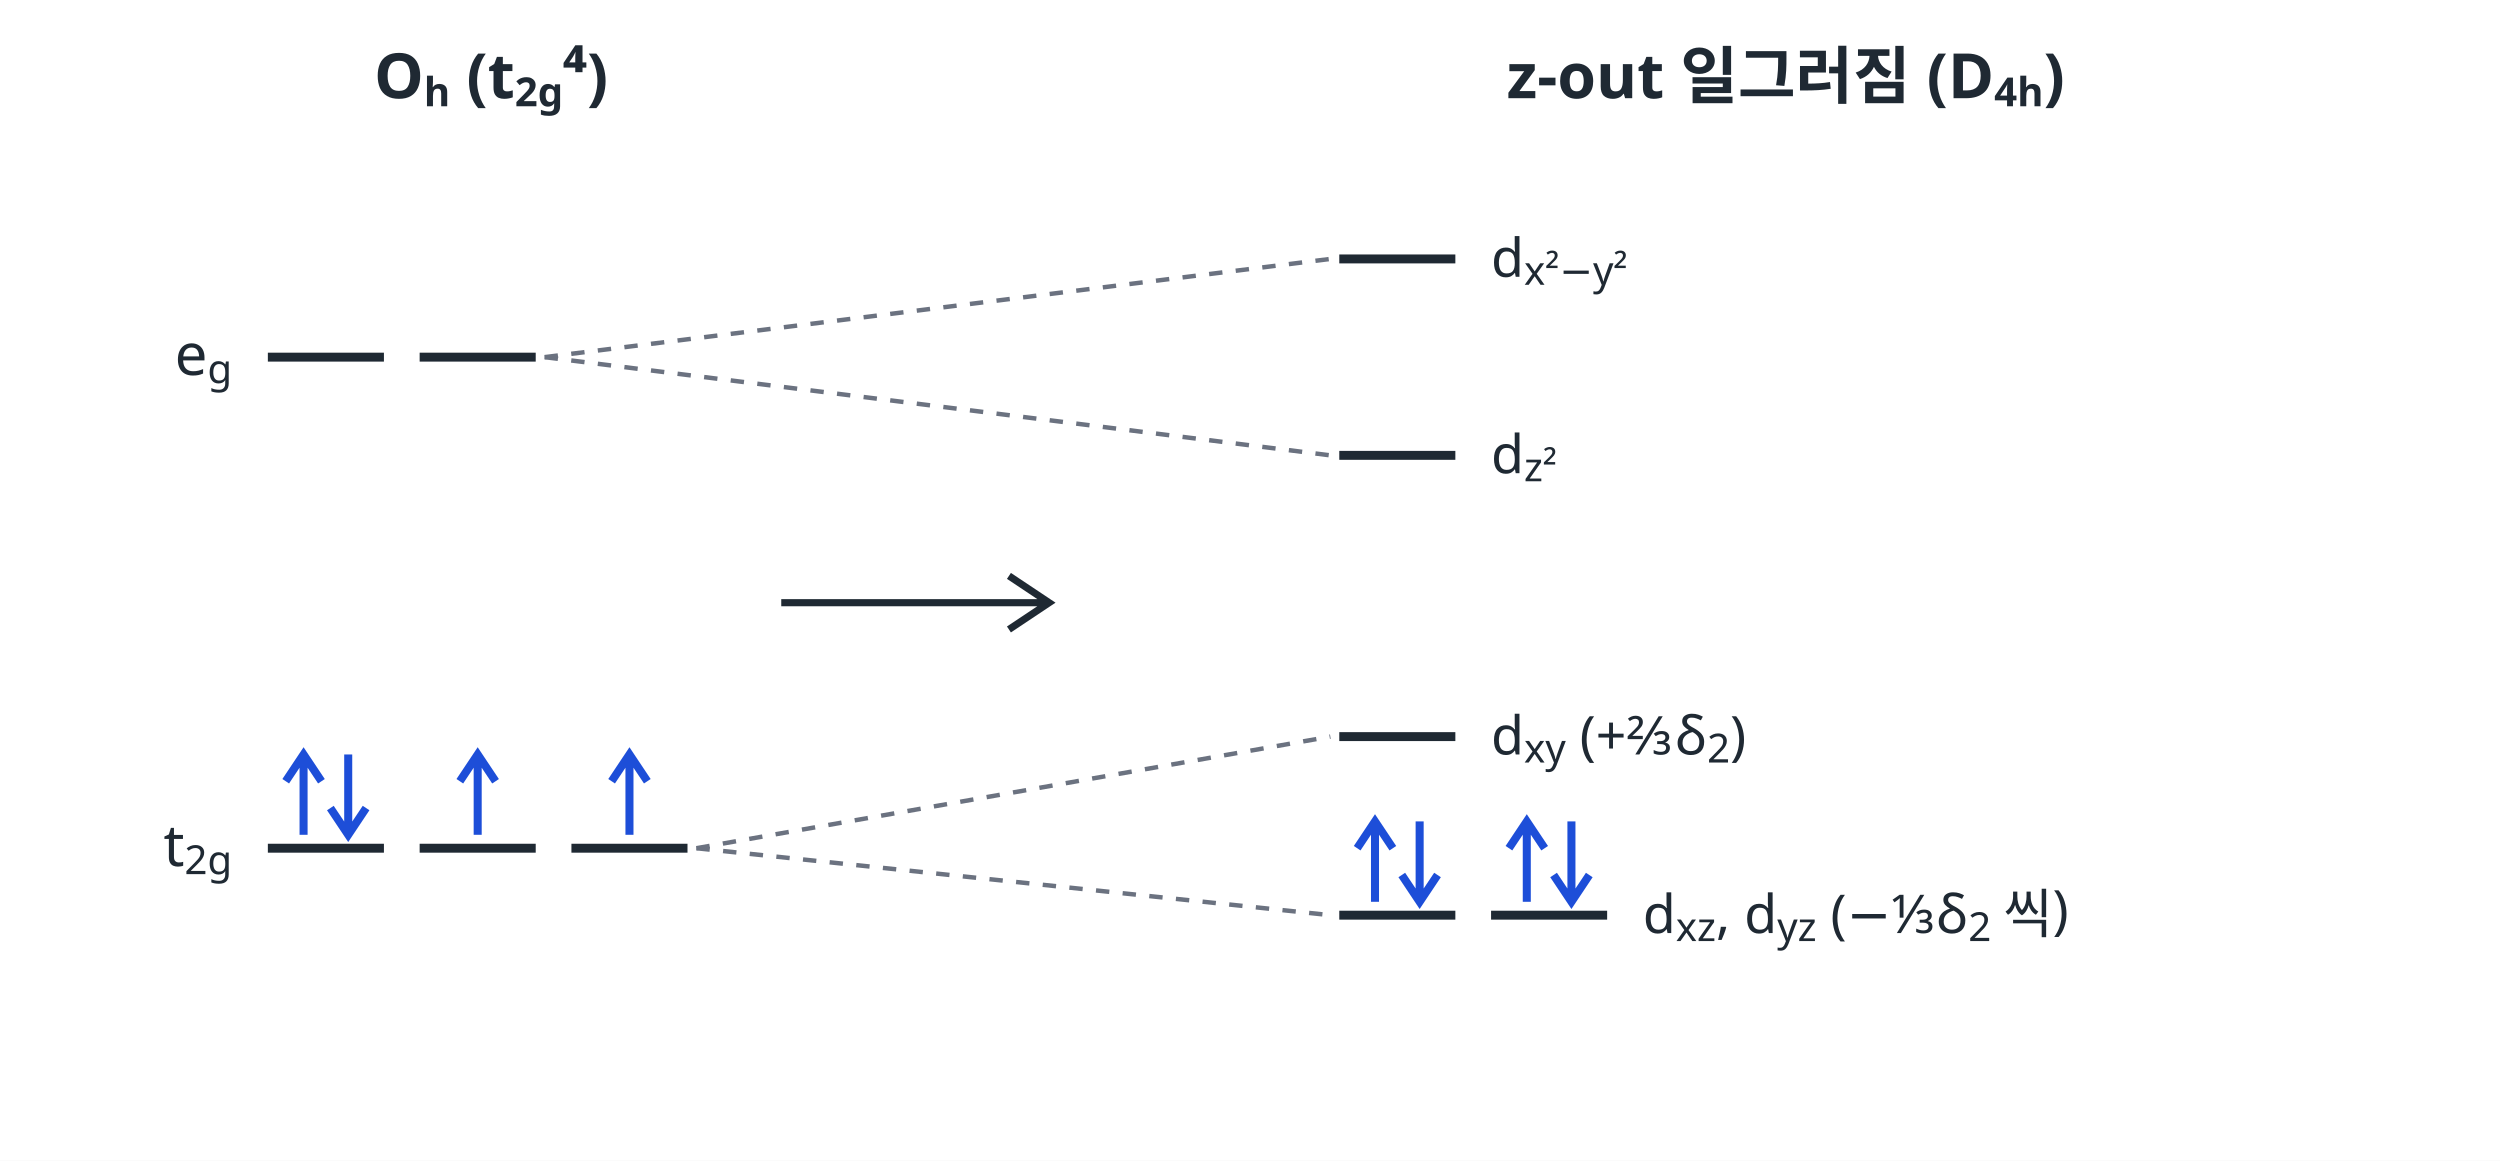
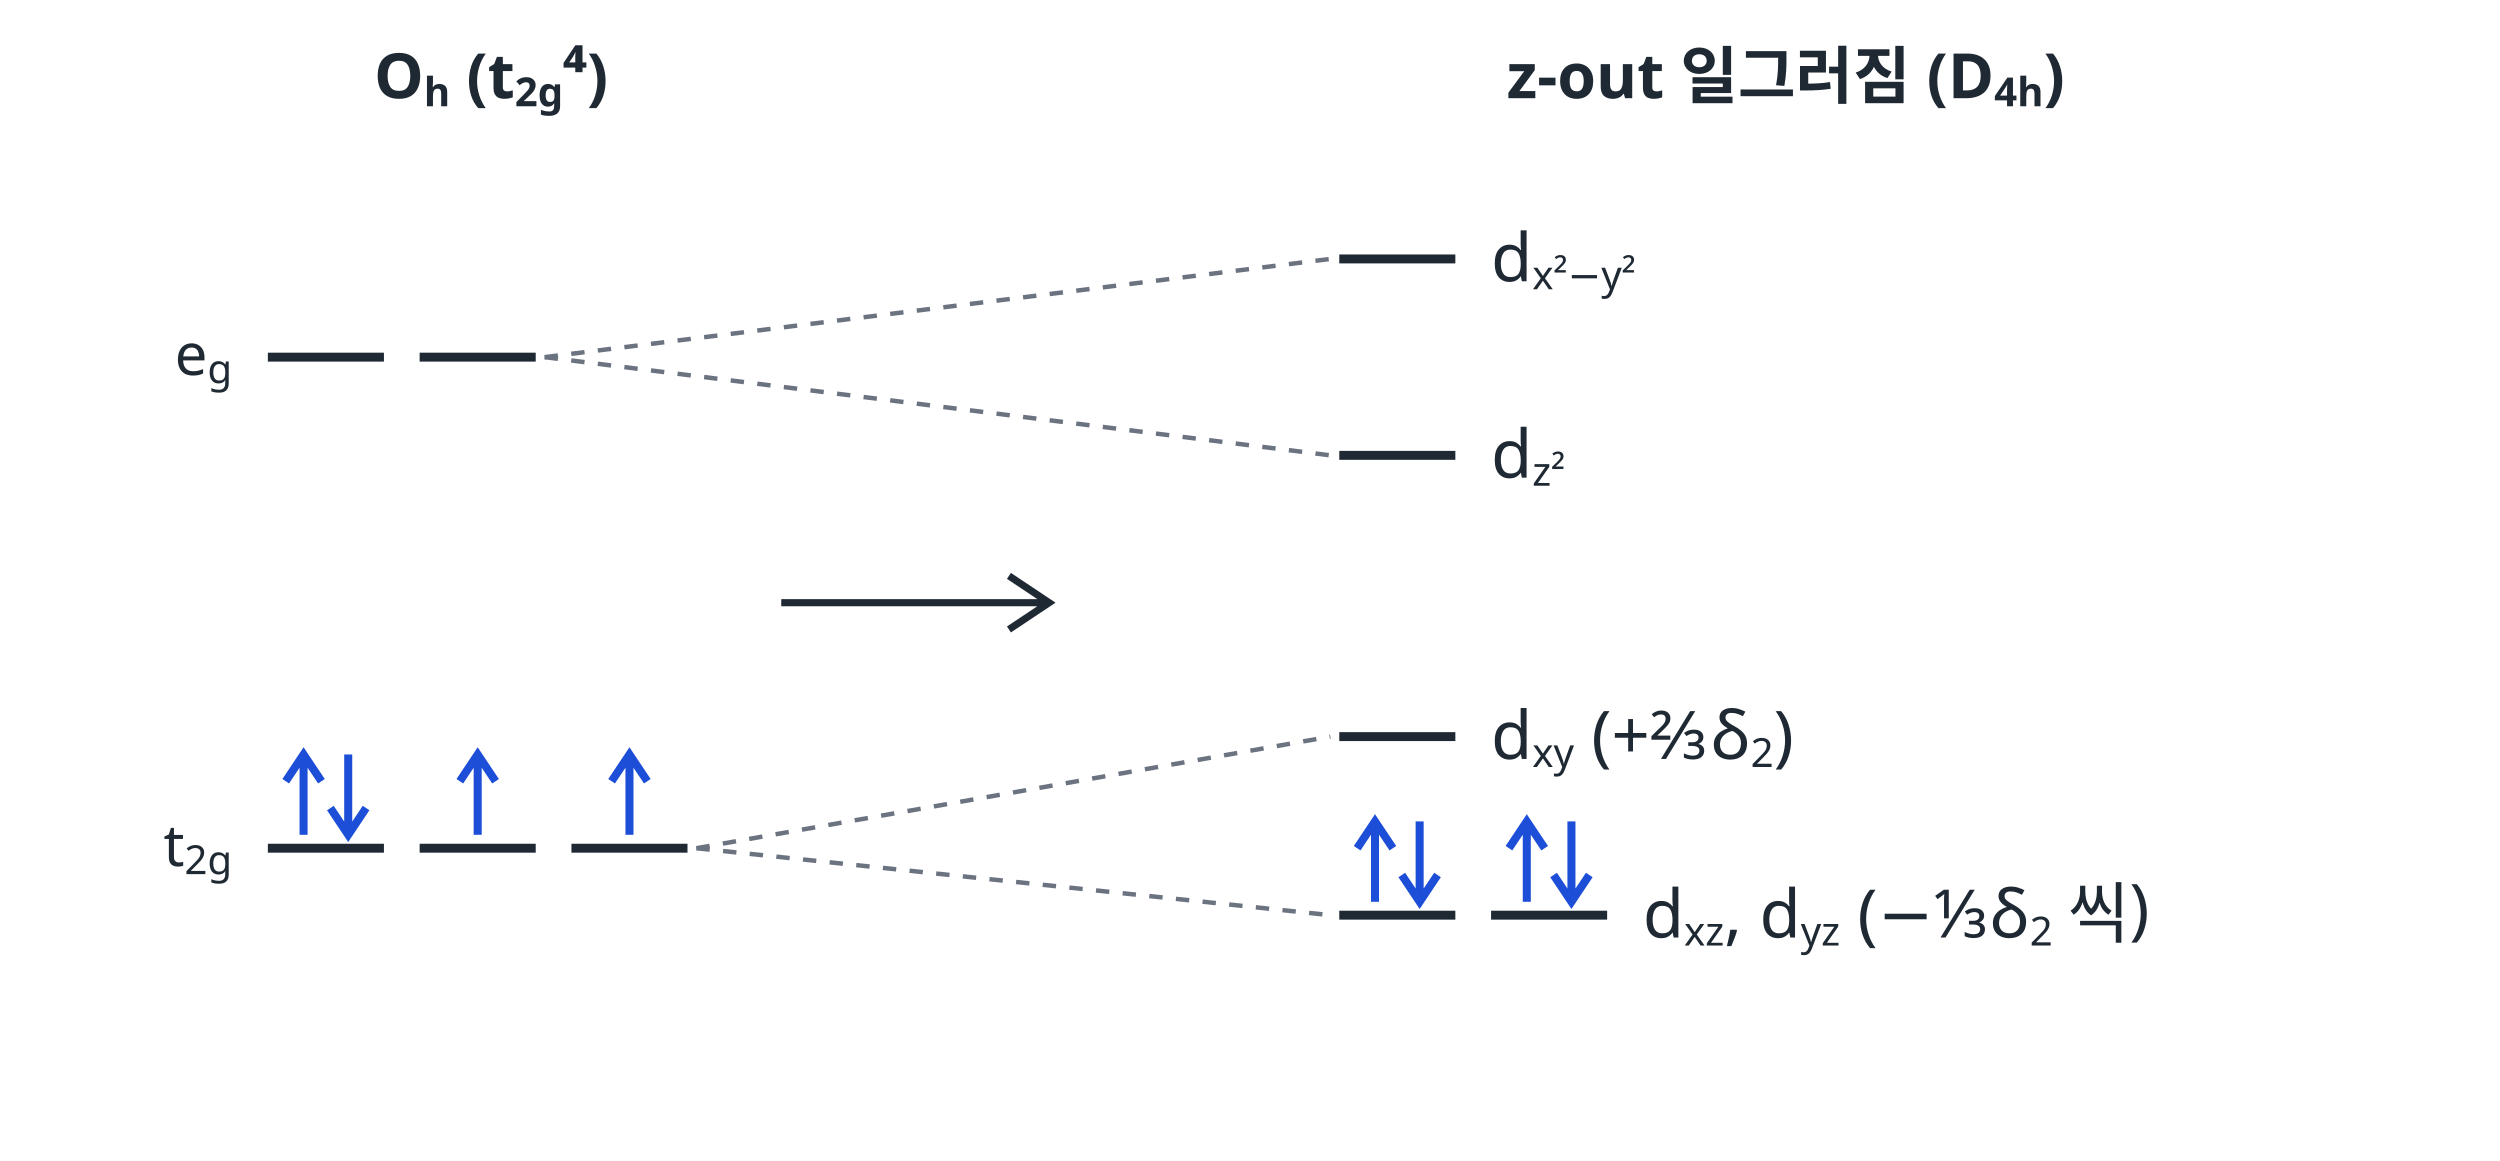
<svg xmlns="http://www.w3.org/2000/svg" viewBox="0 0 560 260" width="560" height="260">
  <rect width="560" height="260" fill="white" />
  <text x="110" y="22" font-size="14" text-anchor="middle" fill="#1f2933" font-weight="bold" font-family="Noto Sans KR, sans-serif">O<tspan baseline-shift="sub" font-size="9">h</tspan> (t<tspan baseline-shift="sub" font-size="9">2g</tspan>⁴)</text>
  <text x="400" y="22" font-size="14" text-anchor="middle" fill="#1f2933" font-weight="bold" font-family="Noto Sans KR, sans-serif">z-out 일그러짐 (D<tspan baseline-shift="sub" font-size="9">4h</tspan>)</text>
  <line x1="60" y1="80" x2="86" y2="80" stroke="#1f2933" stroke-width="2" />
  <line x1="94" y1="80" x2="120" y2="80" stroke="#1f2933" stroke-width="2" />
  <text x="52" y="84" font-size="13" text-anchor="end" fill="#1f2933" font-weight="normal" font-family="Noto Sans KR, sans-serif">e<tspan baseline-shift="sub" font-size="9">g</tspan>
  </text>
  <line x1="60" y1="190" x2="86" y2="190" stroke="#1f2933" stroke-width="2" />
  <path d="M68.0 187 L68.0 169 M64.0 175 L68.0 169 L72.0 175" stroke="#1d4ed8" stroke-width="1.8" fill="none" />
  <path d="M78.0 169 L78.0 187 M74.0 181 L78.0 187 L82.0 181" stroke="#1d4ed8" stroke-width="1.8" fill="none" />
  <line x1="94" y1="190" x2="120" y2="190" stroke="#1f2933" stroke-width="2" />
  <path d="M107.0 187 L107.0 169 M103.0 175 L107.0 169 L111.0 175" stroke="#1d4ed8" stroke-width="1.8" fill="none" />
  <line x1="128" y1="190" x2="154" y2="190" stroke="#1f2933" stroke-width="2" />
  <path d="M141.0 187 L141.0 169 M137.0 175 L141.0 169 L145.0 175" stroke="#1d4ed8" stroke-width="1.8" fill="none" />
  <text x="52" y="194" font-size="13" text-anchor="end" fill="#1f2933" font-weight="normal" font-family="Noto Sans KR, sans-serif">t<tspan baseline-shift="sub" font-size="9">2g</tspan>
  </text>
  <line x1="300" y1="58" x2="326" y2="58" stroke="#1f2933" stroke-width="2" />
-   <text x="334" y="62" font-size="12" text-anchor="start" fill="#1f2933" font-weight="normal" font-family="Noto Sans KR, sans-serif">d<tspan baseline-shift="sub" font-size="9">x²−y²</tspan>
+   <text x="334" y="63" font-size="15" text-anchor="start" fill="#1f2933" font-weight="normal" font-family="Noto Sans KR, sans-serif">d<tspan baseline-shift="sub" font-size="9">x²−y²</tspan>
  </text>
  <line x1="122" y1="80" x2="298" y2="58" stroke="#6b7280" stroke-width="1" stroke-dasharray="3 3" />
  <line x1="300" y1="102" x2="326" y2="102" stroke="#1f2933" stroke-width="2" />
-   <text x="334" y="106" font-size="12" text-anchor="start" fill="#1f2933" font-weight="normal" font-family="Noto Sans KR, sans-serif">d<tspan baseline-shift="sub" font-size="9">z²</tspan>
+   <text x="334" y="107" font-size="15" text-anchor="start" fill="#1f2933" font-weight="normal" font-family="Noto Sans KR, sans-serif">d<tspan baseline-shift="sub" font-size="9">z²</tspan>
  </text>
  <line x1="122" y1="80" x2="298" y2="102" stroke="#6b7280" stroke-width="1" stroke-dasharray="3 3" />
  <line x1="300" y1="165" x2="326" y2="165" stroke="#1f2933" stroke-width="2" />
-   <text x="334" y="169" font-size="12" text-anchor="start" fill="#1f2933" font-weight="normal" font-family="Noto Sans KR, sans-serif">d<tspan baseline-shift="sub" font-size="9">xy</tspan>  (+⅔δ<tspan baseline-shift="sub" font-size="9">2</tspan>)</text>
+   <text x="334" y="170" font-size="15" text-anchor="start" fill="#1f2933" font-weight="normal" font-family="Noto Sans KR, sans-serif">d<tspan baseline-shift="sub" font-size="9">xy</tspan>  (+⅔δ<tspan baseline-shift="sub" font-size="9">2</tspan>)</text>
  <line x1="156" y1="190" x2="298" y2="165" stroke="#6b7280" stroke-width="1" stroke-dasharray="3 3" />
  <line x1="300" y1="205" x2="326" y2="205" stroke="#1f2933" stroke-width="2" />
  <path d="M308.0 202 L308.0 184 M304.0 190 L308.0 184 L312.0 190" stroke="#1d4ed8" stroke-width="1.8" fill="none" />
  <path d="M318.0 184 L318.0 202 M314.0 196 L318.0 202 L322.0 196" stroke="#1d4ed8" stroke-width="1.8" fill="none" />
  <line x1="334" y1="205" x2="360" y2="205" stroke="#1f2933" stroke-width="2" />
  <path d="M342.0 202 L342.0 184 M338.0 190 L342.0 184 L346.0 190" stroke="#1d4ed8" stroke-width="1.8" fill="none" />
  <path d="M352.0 184 L352.0 202 M348.0 196 L352.0 202 L356.0 196" stroke="#1d4ed8" stroke-width="1.8" fill="none" />
-   <text x="368" y="209" font-size="12" text-anchor="start" fill="#1f2933" font-weight="normal" font-family="Noto Sans KR, sans-serif">d<tspan baseline-shift="sub" font-size="9">xz</tspan>, d<tspan baseline-shift="sub" font-size="9">yz</tspan>  (−⅓δ<tspan baseline-shift="sub" font-size="9">2</tspan> 씩)</text>
+   <text x="368" y="210" font-size="15" text-anchor="start" fill="#1f2933" font-weight="normal" font-family="Noto Sans KR, sans-serif">d<tspan baseline-shift="sub" font-size="9">xz</tspan>, d<tspan baseline-shift="sub" font-size="9">yz</tspan>  (−⅓δ<tspan baseline-shift="sub" font-size="9">2</tspan> 씩)</text>
  <line x1="156" y1="190" x2="298" y2="205" stroke="#6b7280" stroke-width="1" stroke-dasharray="3 3" />
  <path d="M175 135 L235 135 M226 129 L235 135 L226 141" stroke="#1f2933" stroke-width="1.6" fill="none" />
</svg>
